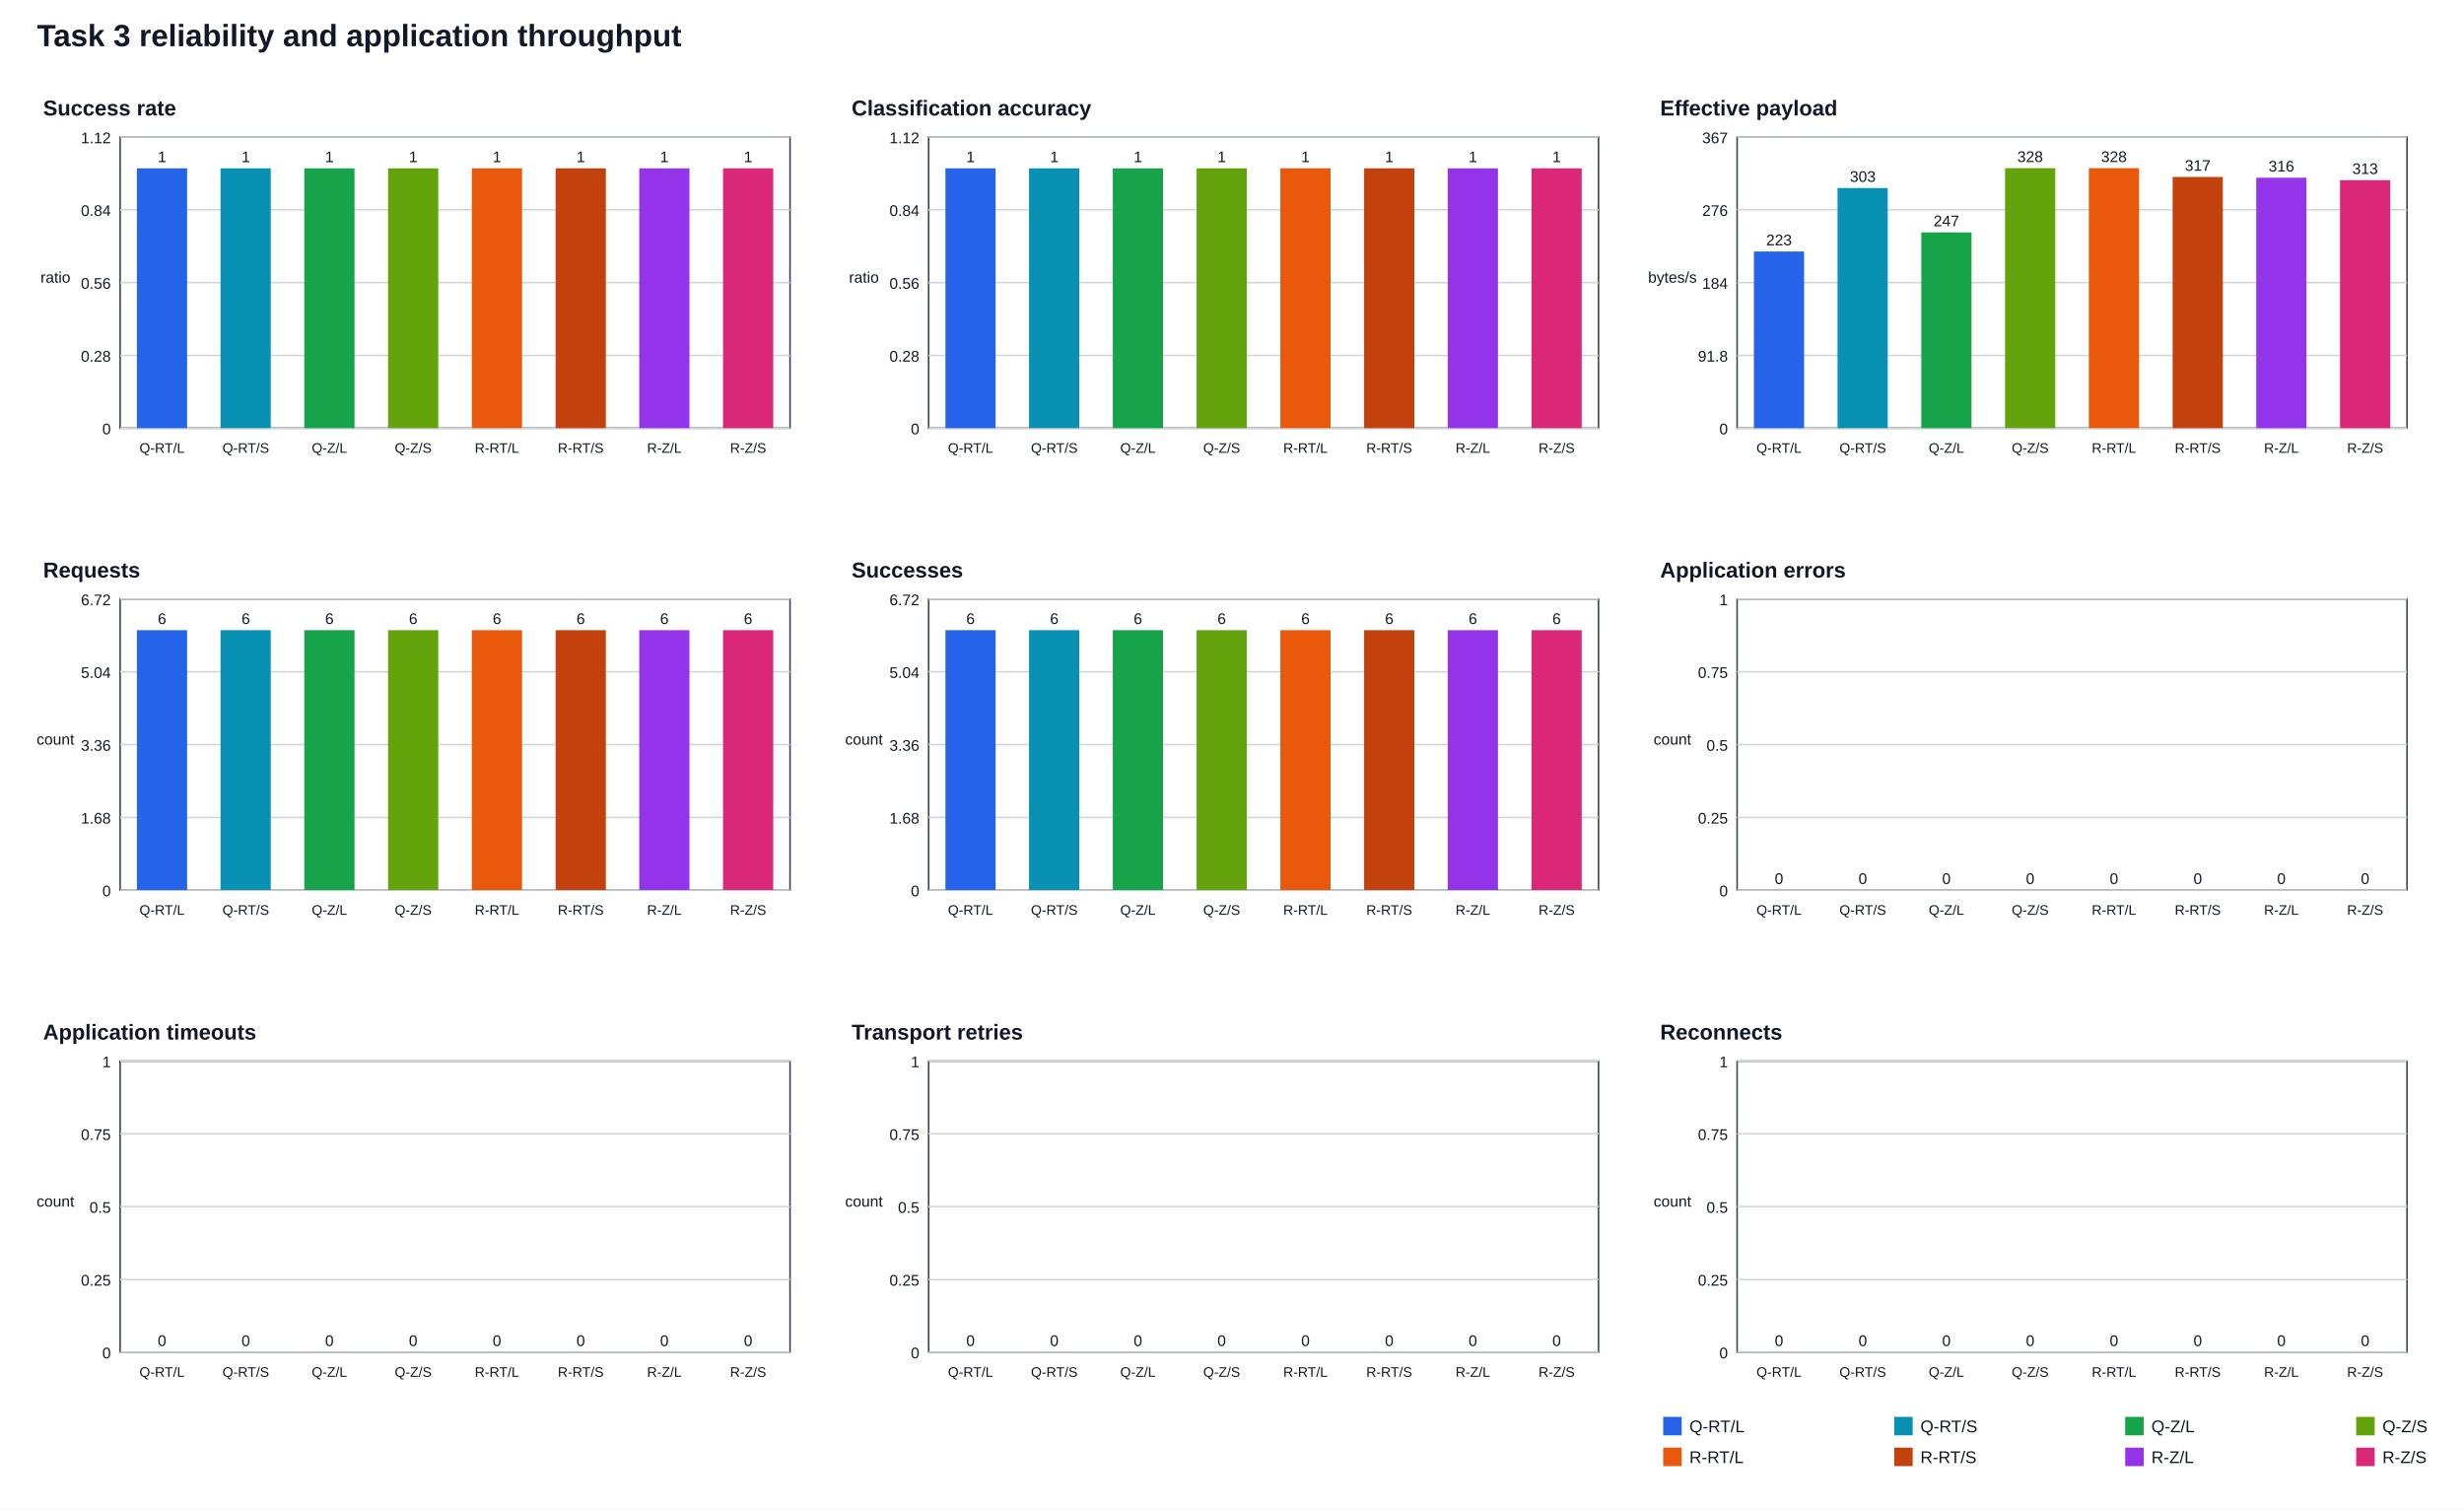
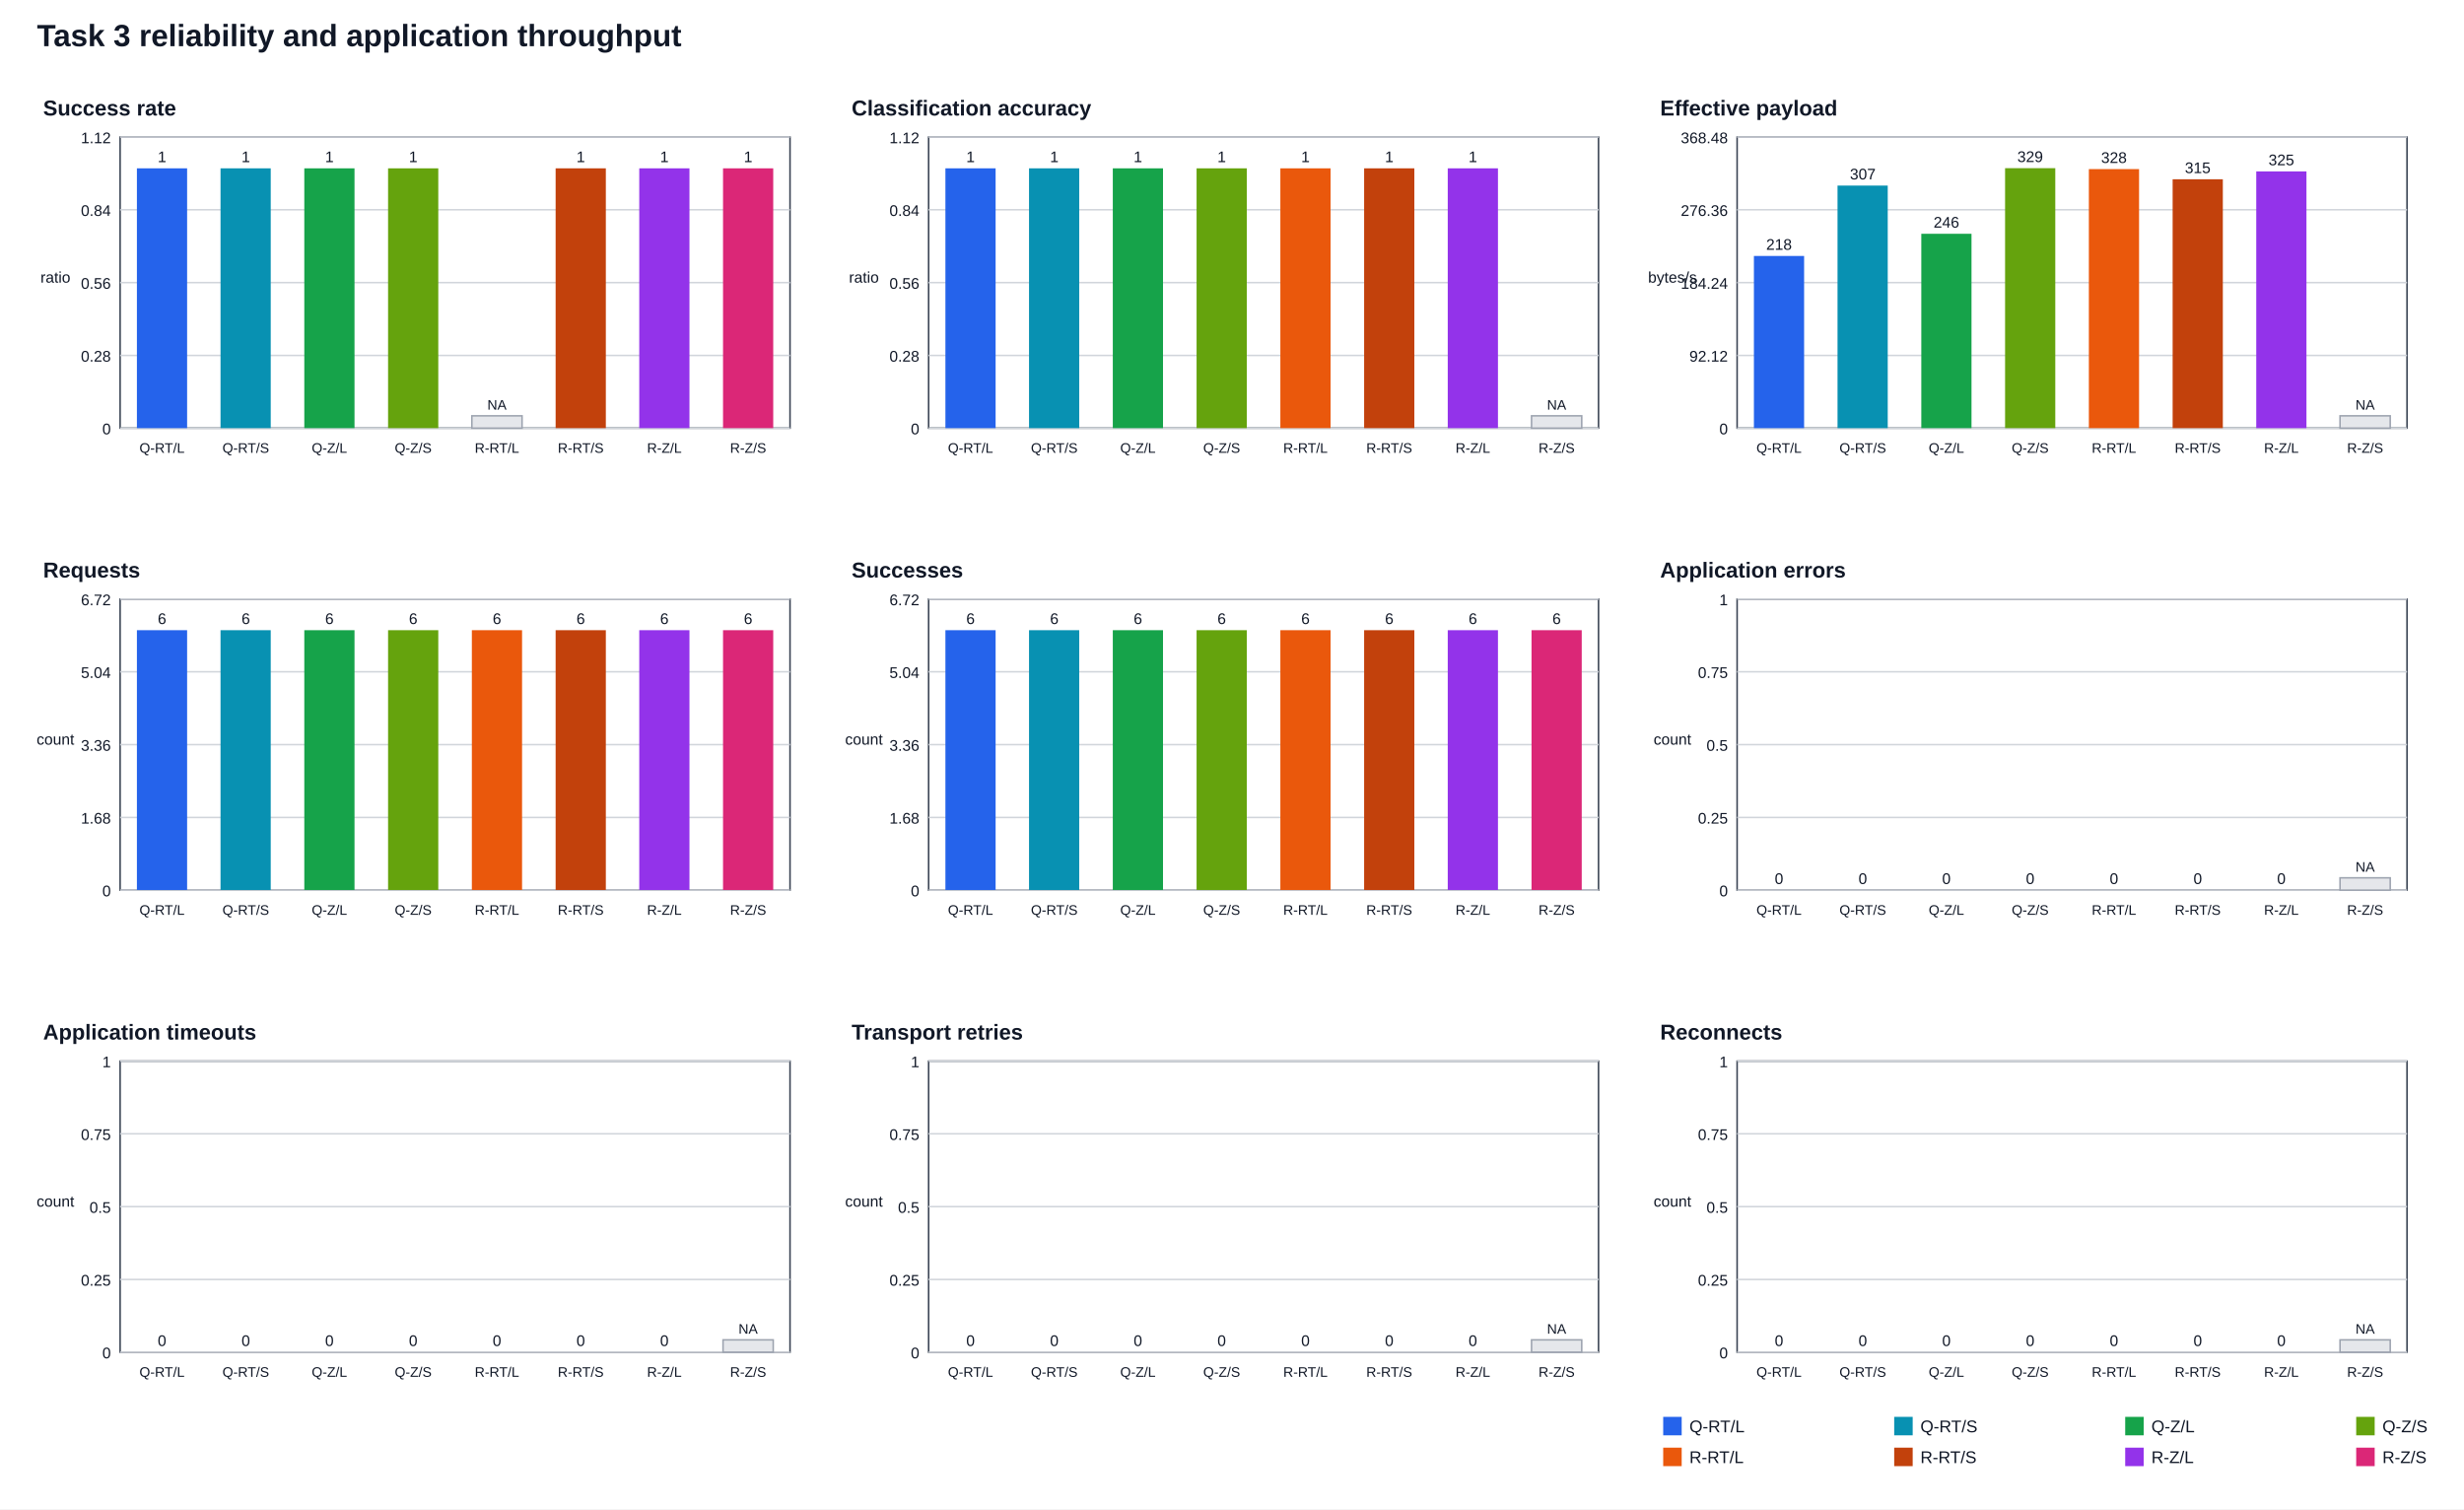
<svg xmlns="http://www.w3.org/2000/svg" width="1600" height="980" viewBox="0 0 1600 980" role="img" aria-label="Task 3 reliability and application throughput">
  <rect width="1600" height="980" fill="#ffffff" />
  <style>text{font-family:Arial,sans-serif} .grid{stroke:#d1d5db;stroke-width:1} .frame{fill:none;stroke:#374151;stroke-width:1} .na{fill:#e5e7eb;stroke:#9ca3af;stroke-width:1}</style>
  <text x="24.0" y="30.0" font-size="20px" text-anchor="start" font-weight="bold" fill="#111827">Task 3 reliability and application throughput</text>
  <text x="28.0" y="75.0" font-size="14px" text-anchor="start" font-weight="bold" fill="#111827">Success rate</text>
  <rect class="frame" x="78.0" y="89.0" width="435.0" height="189.0" />
  <line class="grid" x1="78.0" y1="278.0" x2="513.0" y2="278.0" />
  <text x="72.0" y="282.0" font-size="10px" text-anchor="end" font-weight="normal" fill="#111827">0</text>
  <line class="grid" x1="78.0" y1="230.8" x2="513.0" y2="230.8" />
  <text x="72.0" y="234.8" font-size="10px" text-anchor="end" font-weight="normal" fill="#111827">0.28</text>
  <line class="grid" x1="78.0" y1="183.5" x2="513.0" y2="183.5" />
  <text x="72.0" y="187.5" font-size="10px" text-anchor="end" font-weight="normal" fill="#111827">0.56</text>
  <line class="grid" x1="78.0" y1="136.2" x2="513.0" y2="136.2" />
  <text x="72.0" y="140.2" font-size="10px" text-anchor="end" font-weight="normal" fill="#111827">0.84</text>
  <line class="grid" x1="78.0" y1="89.0" x2="513.0" y2="89.0" />
  <text x="72.0" y="93.0" font-size="10px" text-anchor="end" font-weight="normal" fill="#111827">1.12</text>
  <rect x="88.9" y="109.3" width="32.6" height="168.7" fill="#2563eb" />
  <text x="105.2" y="105.3" font-size="10px" text-anchor="middle" font-weight="normal" fill="#111827">1</text>
  <text x="105.2" y="294.0" font-size="9px" text-anchor="middle" font-weight="normal" fill="#111827">Q-RT/L</text>
  <rect x="143.2" y="109.3" width="32.6" height="168.7" fill="#0891b2" />
  <text x="159.6" y="105.3" font-size="10px" text-anchor="middle" font-weight="normal" fill="#111827">1</text>
  <text x="159.6" y="294.0" font-size="9px" text-anchor="middle" font-weight="normal" fill="#111827">Q-RT/S</text>
  <rect x="197.6" y="109.3" width="32.6" height="168.7" fill="#16a34a" />
  <text x="213.9" y="105.3" font-size="10px" text-anchor="middle" font-weight="normal" fill="#111827">1</text>
  <text x="213.9" y="294.0" font-size="9px" text-anchor="middle" font-weight="normal" fill="#111827">Q-Z/L</text>
  <rect x="252.0" y="109.3" width="32.6" height="168.7" fill="#65a30d" />
  <text x="268.3" y="105.3" font-size="10px" text-anchor="middle" font-weight="normal" fill="#111827">1</text>
  <text x="268.3" y="294.0" font-size="9px" text-anchor="middle" font-weight="normal" fill="#111827">Q-Z/S</text>
-   <rect x="306.4" y="109.3" width="32.6" height="168.7" fill="#ea580c" />
-   <text x="322.7" y="105.3" font-size="10px" text-anchor="middle" font-weight="normal" fill="#111827">1</text>
+   <rect class="na" x="306.4" y="270.0" width="32.6" height="8" />
+   <text x="322.7" y="266.0" font-size="9px" text-anchor="middle" font-weight="normal" fill="#111827">NA</text>
  <text x="322.7" y="294.0" font-size="9px" text-anchor="middle" font-weight="normal" fill="#111827">R-RT/L</text>
  <rect x="360.8" y="109.3" width="32.6" height="168.7" fill="#c2410c" />
  <text x="377.1" y="105.3" font-size="10px" text-anchor="middle" font-weight="normal" fill="#111827">1</text>
  <text x="377.1" y="294.0" font-size="9px" text-anchor="middle" font-weight="normal" fill="#111827">R-RT/S</text>
  <rect x="415.1" y="109.3" width="32.6" height="168.7" fill="#9333ea" />
  <text x="431.4" y="105.3" font-size="10px" text-anchor="middle" font-weight="normal" fill="#111827">1</text>
  <text x="431.4" y="294.0" font-size="9px" text-anchor="middle" font-weight="normal" fill="#111827">R-Z/L</text>
  <rect x="469.5" y="109.3" width="32.6" height="168.7" fill="#db2777" />
  <text x="485.8" y="105.3" font-size="10px" text-anchor="middle" font-weight="normal" fill="#111827">1</text>
  <text x="485.8" y="294.0" font-size="9px" text-anchor="middle" font-weight="normal" fill="#111827">R-Z/S</text>
  <text x="36.0" y="183.5" font-size="10px" text-anchor="middle" font-weight="normal" fill="#111827">ratio</text>
  <text x="553.0" y="75.0" font-size="14px" text-anchor="start" font-weight="bold" fill="#111827">Classification accuracy</text>
  <rect class="frame" x="603.0" y="89.0" width="435.0" height="189.0" />
  <line class="grid" x1="603.0" y1="278.0" x2="1038.0" y2="278.0" />
  <text x="597.0" y="282.0" font-size="10px" text-anchor="end" font-weight="normal" fill="#111827">0</text>
  <line class="grid" x1="603.0" y1="230.8" x2="1038.0" y2="230.8" />
  <text x="597.0" y="234.8" font-size="10px" text-anchor="end" font-weight="normal" fill="#111827">0.28</text>
  <line class="grid" x1="603.0" y1="183.5" x2="1038.0" y2="183.5" />
  <text x="597.0" y="187.5" font-size="10px" text-anchor="end" font-weight="normal" fill="#111827">0.56</text>
  <line class="grid" x1="603.0" y1="136.2" x2="1038.0" y2="136.2" />
  <text x="597.0" y="140.2" font-size="10px" text-anchor="end" font-weight="normal" fill="#111827">0.84</text>
  <line class="grid" x1="603.0" y1="89.0" x2="1038.0" y2="89.0" />
  <text x="597.0" y="93.0" font-size="10px" text-anchor="end" font-weight="normal" fill="#111827">1.12</text>
  <rect x="613.9" y="109.3" width="32.6" height="168.7" fill="#2563eb" />
  <text x="630.2" y="105.3" font-size="10px" text-anchor="middle" font-weight="normal" fill="#111827">1</text>
  <text x="630.2" y="294.0" font-size="9px" text-anchor="middle" font-weight="normal" fill="#111827">Q-RT/L</text>
  <rect x="668.2" y="109.3" width="32.6" height="168.7" fill="#0891b2" />
  <text x="684.6" y="105.3" font-size="10px" text-anchor="middle" font-weight="normal" fill="#111827">1</text>
  <text x="684.6" y="294.0" font-size="9px" text-anchor="middle" font-weight="normal" fill="#111827">Q-RT/S</text>
  <rect x="722.6" y="109.3" width="32.6" height="168.7" fill="#16a34a" />
  <text x="738.9" y="105.3" font-size="10px" text-anchor="middle" font-weight="normal" fill="#111827">1</text>
  <text x="738.9" y="294.0" font-size="9px" text-anchor="middle" font-weight="normal" fill="#111827">Q-Z/L</text>
  <rect x="777.0" y="109.3" width="32.6" height="168.7" fill="#65a30d" />
  <text x="793.3" y="105.3" font-size="10px" text-anchor="middle" font-weight="normal" fill="#111827">1</text>
  <text x="793.3" y="294.0" font-size="9px" text-anchor="middle" font-weight="normal" fill="#111827">Q-Z/S</text>
  <rect x="831.4" y="109.3" width="32.6" height="168.7" fill="#ea580c" />
  <text x="847.7" y="105.3" font-size="10px" text-anchor="middle" font-weight="normal" fill="#111827">1</text>
  <text x="847.7" y="294.0" font-size="9px" text-anchor="middle" font-weight="normal" fill="#111827">R-RT/L</text>
  <rect x="885.8" y="109.3" width="32.6" height="168.7" fill="#c2410c" />
  <text x="902.1" y="105.3" font-size="10px" text-anchor="middle" font-weight="normal" fill="#111827">1</text>
  <text x="902.1" y="294.0" font-size="9px" text-anchor="middle" font-weight="normal" fill="#111827">R-RT/S</text>
  <rect x="940.1" y="109.3" width="32.6" height="168.7" fill="#9333ea" />
  <text x="956.4" y="105.3" font-size="10px" text-anchor="middle" font-weight="normal" fill="#111827">1</text>
  <text x="956.4" y="294.0" font-size="9px" text-anchor="middle" font-weight="normal" fill="#111827">R-Z/L</text>
-   <rect x="994.5" y="109.3" width="32.6" height="168.7" fill="#db2777" />
-   <text x="1010.8" y="105.3" font-size="10px" text-anchor="middle" font-weight="normal" fill="#111827">1</text>
+   <rect class="na" x="994.5" y="270.0" width="32.6" height="8" />
+   <text x="1010.8" y="266.0" font-size="9px" text-anchor="middle" font-weight="normal" fill="#111827">NA</text>
  <text x="1010.8" y="294.0" font-size="9px" text-anchor="middle" font-weight="normal" fill="#111827">R-Z/S</text>
  <text x="561.0" y="183.5" font-size="10px" text-anchor="middle" font-weight="normal" fill="#111827">ratio</text>
  <text x="1078.0" y="75.0" font-size="14px" text-anchor="start" font-weight="bold" fill="#111827">Effective payload</text>
  <rect class="frame" x="1128.0" y="89.0" width="435.0" height="189.0" />
  <line class="grid" x1="1128.0" y1="278.0" x2="1563.0" y2="278.0" />
  <text x="1122.0" y="282.0" font-size="10px" text-anchor="end" font-weight="normal" fill="#111827">0</text>
  <line class="grid" x1="1128.0" y1="230.8" x2="1563.0" y2="230.8" />
-   <text x="1122.0" y="234.8" font-size="10px" text-anchor="end" font-weight="normal" fill="#111827">91.8</text>
+   <text x="1122.0" y="234.8" font-size="10px" text-anchor="end" font-weight="normal" fill="#111827">92.12</text>
  <line class="grid" x1="1128.0" y1="183.5" x2="1563.0" y2="183.5" />
-   <text x="1122.0" y="187.5" font-size="10px" text-anchor="end" font-weight="normal" fill="#111827">184</text>
+   <text x="1122.0" y="187.5" font-size="10px" text-anchor="end" font-weight="normal" fill="#111827">184.24</text>
  <line class="grid" x1="1128.0" y1="136.2" x2="1563.0" y2="136.2" />
-   <text x="1122.0" y="140.2" font-size="10px" text-anchor="end" font-weight="normal" fill="#111827">276</text>
+   <text x="1122.0" y="140.2" font-size="10px" text-anchor="end" font-weight="normal" fill="#111827">276.36</text>
  <line class="grid" x1="1128.0" y1="89.0" x2="1563.0" y2="89.0" />
-   <text x="1122.0" y="93.0" font-size="10px" text-anchor="end" font-weight="normal" fill="#111827">367</text>
-   <rect x="1138.9" y="163.3" width="32.6" height="114.7" fill="#2563eb" />
-   <text x="1155.2" y="159.3" font-size="10px" text-anchor="middle" font-weight="normal" fill="#111827">223</text>
+   <text x="1122.0" y="93.0" font-size="10px" text-anchor="end" font-weight="normal" fill="#111827">368.48</text>
+   <rect x="1138.9" y="166.2" width="32.6" height="111.8" fill="#2563eb" />
+   <text x="1155.2" y="162.2" font-size="10px" text-anchor="middle" font-weight="normal" fill="#111827">218</text>
  <text x="1155.2" y="294.0" font-size="9px" text-anchor="middle" font-weight="normal" fill="#111827">Q-RT/L</text>
-   <rect x="1193.2" y="122.1" width="32.6" height="155.9" fill="#0891b2" />
-   <text x="1209.6" y="118.1" font-size="10px" text-anchor="middle" font-weight="normal" fill="#111827">303</text>
+   <rect x="1193.2" y="120.5" width="32.6" height="157.5" fill="#0891b2" />
+   <text x="1209.6" y="116.5" font-size="10px" text-anchor="middle" font-weight="normal" fill="#111827">307</text>
  <text x="1209.6" y="294.0" font-size="9px" text-anchor="middle" font-weight="normal" fill="#111827">Q-RT/S</text>
-   <rect x="1247.6" y="150.9" width="32.6" height="127.1" fill="#16a34a" />
-   <text x="1263.9" y="146.9" font-size="10px" text-anchor="middle" font-weight="normal" fill="#111827">247</text>
+   <rect x="1247.6" y="151.8" width="32.6" height="126.2" fill="#16a34a" />
+   <text x="1263.9" y="147.8" font-size="10px" text-anchor="middle" font-weight="normal" fill="#111827">246</text>
  <text x="1263.9" y="294.0" font-size="9px" text-anchor="middle" font-weight="normal" fill="#111827">Q-Z/L</text>
  <rect x="1302.0" y="109.2" width="32.6" height="168.8" fill="#65a30d" />
-   <text x="1318.3" y="105.2" font-size="10px" text-anchor="middle" font-weight="normal" fill="#111827">328</text>
+   <text x="1318.3" y="105.2" font-size="10px" text-anchor="middle" font-weight="normal" fill="#111827">329</text>
  <text x="1318.3" y="294.0" font-size="9px" text-anchor="middle" font-weight="normal" fill="#111827">Q-Z/S</text>
-   <rect x="1356.4" y="109.2" width="32.6" height="168.8" fill="#ea580c" />
-   <text x="1372.7" y="105.2" font-size="10px" text-anchor="middle" font-weight="normal" fill="#111827">328</text>
+   <rect x="1356.4" y="109.8" width="32.6" height="168.2" fill="#ea580c" />
+   <text x="1372.7" y="105.8" font-size="10px" text-anchor="middle" font-weight="normal" fill="#111827">328</text>
  <text x="1372.7" y="294.0" font-size="9px" text-anchor="middle" font-weight="normal" fill="#111827">R-RT/L</text>
-   <rect x="1410.8" y="114.9" width="32.6" height="163.1" fill="#c2410c" />
-   <text x="1427.1" y="110.9" font-size="10px" text-anchor="middle" font-weight="normal" fill="#111827">317</text>
+   <rect x="1410.8" y="116.4" width="32.6" height="161.6" fill="#c2410c" />
+   <text x="1427.1" y="112.4" font-size="10px" text-anchor="middle" font-weight="normal" fill="#111827">315</text>
  <text x="1427.1" y="294.0" font-size="9px" text-anchor="middle" font-weight="normal" fill="#111827">R-RT/S</text>
-   <rect x="1465.1" y="115.4" width="32.6" height="162.6" fill="#9333ea" />
-   <text x="1481.4" y="111.4" font-size="10px" text-anchor="middle" font-weight="normal" fill="#111827">316</text>
+   <rect x="1465.1" y="111.3" width="32.6" height="166.7" fill="#9333ea" />
+   <text x="1481.4" y="107.3" font-size="10px" text-anchor="middle" font-weight="normal" fill="#111827">325</text>
  <text x="1481.4" y="294.0" font-size="9px" text-anchor="middle" font-weight="normal" fill="#111827">R-Z/L</text>
-   <rect x="1519.5" y="117.0" width="32.6" height="161.0" fill="#db2777" />
-   <text x="1535.8" y="113.0" font-size="10px" text-anchor="middle" font-weight="normal" fill="#111827">313</text>
+   <rect class="na" x="1519.5" y="270.0" width="32.6" height="8" />
+   <text x="1535.8" y="266.0" font-size="9px" text-anchor="middle" font-weight="normal" fill="#111827">NA</text>
  <text x="1535.8" y="294.0" font-size="9px" text-anchor="middle" font-weight="normal" fill="#111827">R-Z/S</text>
  <text x="1086.0" y="183.5" font-size="10px" text-anchor="middle" font-weight="normal" fill="#111827">bytes/s</text>
  <text x="28.0" y="375.0" font-size="14px" text-anchor="start" font-weight="bold" fill="#111827">Requests</text>
  <rect class="frame" x="78.0" y="389.0" width="435.0" height="189.0" />
  <line class="grid" x1="78.0" y1="578.0" x2="513.0" y2="578.0" />
  <text x="72.0" y="582.0" font-size="10px" text-anchor="end" font-weight="normal" fill="#111827">0</text>
  <line class="grid" x1="78.0" y1="530.8" x2="513.0" y2="530.8" />
  <text x="72.0" y="534.8" font-size="10px" text-anchor="end" font-weight="normal" fill="#111827">1.68</text>
  <line class="grid" x1="78.0" y1="483.5" x2="513.0" y2="483.5" />
  <text x="72.0" y="487.5" font-size="10px" text-anchor="end" font-weight="normal" fill="#111827">3.36</text>
  <line class="grid" x1="78.0" y1="436.2" x2="513.0" y2="436.2" />
  <text x="72.0" y="440.2" font-size="10px" text-anchor="end" font-weight="normal" fill="#111827">5.04</text>
  <line class="grid" x1="78.0" y1="389.0" x2="513.0" y2="389.0" />
  <text x="72.0" y="393.0" font-size="10px" text-anchor="end" font-weight="normal" fill="#111827">6.72</text>
  <rect x="88.9" y="409.2" width="32.6" height="168.7" fill="#2563eb" />
  <text x="105.2" y="405.2" font-size="10px" text-anchor="middle" font-weight="normal" fill="#111827">6</text>
  <text x="105.2" y="594.0" font-size="9px" text-anchor="middle" font-weight="normal" fill="#111827">Q-RT/L</text>
  <rect x="143.2" y="409.2" width="32.6" height="168.7" fill="#0891b2" />
  <text x="159.6" y="405.2" font-size="10px" text-anchor="middle" font-weight="normal" fill="#111827">6</text>
  <text x="159.6" y="594.0" font-size="9px" text-anchor="middle" font-weight="normal" fill="#111827">Q-RT/S</text>
  <rect x="197.6" y="409.2" width="32.6" height="168.7" fill="#16a34a" />
  <text x="213.9" y="405.2" font-size="10px" text-anchor="middle" font-weight="normal" fill="#111827">6</text>
  <text x="213.9" y="594.0" font-size="9px" text-anchor="middle" font-weight="normal" fill="#111827">Q-Z/L</text>
  <rect x="252.0" y="409.2" width="32.6" height="168.7" fill="#65a30d" />
  <text x="268.3" y="405.2" font-size="10px" text-anchor="middle" font-weight="normal" fill="#111827">6</text>
  <text x="268.3" y="594.0" font-size="9px" text-anchor="middle" font-weight="normal" fill="#111827">Q-Z/S</text>
  <rect x="306.4" y="409.2" width="32.6" height="168.7" fill="#ea580c" />
  <text x="322.7" y="405.2" font-size="10px" text-anchor="middle" font-weight="normal" fill="#111827">6</text>
  <text x="322.7" y="594.0" font-size="9px" text-anchor="middle" font-weight="normal" fill="#111827">R-RT/L</text>
  <rect x="360.8" y="409.2" width="32.6" height="168.7" fill="#c2410c" />
  <text x="377.1" y="405.2" font-size="10px" text-anchor="middle" font-weight="normal" fill="#111827">6</text>
  <text x="377.1" y="594.0" font-size="9px" text-anchor="middle" font-weight="normal" fill="#111827">R-RT/S</text>
  <rect x="415.1" y="409.2" width="32.6" height="168.7" fill="#9333ea" />
  <text x="431.4" y="405.2" font-size="10px" text-anchor="middle" font-weight="normal" fill="#111827">6</text>
  <text x="431.4" y="594.0" font-size="9px" text-anchor="middle" font-weight="normal" fill="#111827">R-Z/L</text>
  <rect x="469.5" y="409.2" width="32.6" height="168.7" fill="#db2777" />
  <text x="485.8" y="405.2" font-size="10px" text-anchor="middle" font-weight="normal" fill="#111827">6</text>
  <text x="485.8" y="594.0" font-size="9px" text-anchor="middle" font-weight="normal" fill="#111827">R-Z/S</text>
  <text x="36.0" y="483.5" font-size="10px" text-anchor="middle" font-weight="normal" fill="#111827">count</text>
  <text x="553.0" y="375.0" font-size="14px" text-anchor="start" font-weight="bold" fill="#111827">Successes</text>
  <rect class="frame" x="603.0" y="389.0" width="435.0" height="189.0" />
  <line class="grid" x1="603.0" y1="578.0" x2="1038.0" y2="578.0" />
  <text x="597.0" y="582.0" font-size="10px" text-anchor="end" font-weight="normal" fill="#111827">0</text>
  <line class="grid" x1="603.0" y1="530.8" x2="1038.0" y2="530.8" />
  <text x="597.0" y="534.8" font-size="10px" text-anchor="end" font-weight="normal" fill="#111827">1.68</text>
  <line class="grid" x1="603.0" y1="483.5" x2="1038.0" y2="483.5" />
  <text x="597.0" y="487.5" font-size="10px" text-anchor="end" font-weight="normal" fill="#111827">3.36</text>
  <line class="grid" x1="603.0" y1="436.2" x2="1038.0" y2="436.2" />
  <text x="597.0" y="440.2" font-size="10px" text-anchor="end" font-weight="normal" fill="#111827">5.04</text>
  <line class="grid" x1="603.0" y1="389.0" x2="1038.0" y2="389.0" />
  <text x="597.0" y="393.0" font-size="10px" text-anchor="end" font-weight="normal" fill="#111827">6.72</text>
  <rect x="613.9" y="409.2" width="32.6" height="168.7" fill="#2563eb" />
  <text x="630.2" y="405.2" font-size="10px" text-anchor="middle" font-weight="normal" fill="#111827">6</text>
  <text x="630.2" y="594.0" font-size="9px" text-anchor="middle" font-weight="normal" fill="#111827">Q-RT/L</text>
  <rect x="668.2" y="409.2" width="32.6" height="168.7" fill="#0891b2" />
  <text x="684.6" y="405.2" font-size="10px" text-anchor="middle" font-weight="normal" fill="#111827">6</text>
  <text x="684.6" y="594.0" font-size="9px" text-anchor="middle" font-weight="normal" fill="#111827">Q-RT/S</text>
  <rect x="722.6" y="409.2" width="32.6" height="168.7" fill="#16a34a" />
  <text x="738.9" y="405.2" font-size="10px" text-anchor="middle" font-weight="normal" fill="#111827">6</text>
  <text x="738.9" y="594.0" font-size="9px" text-anchor="middle" font-weight="normal" fill="#111827">Q-Z/L</text>
  <rect x="777.0" y="409.2" width="32.6" height="168.7" fill="#65a30d" />
  <text x="793.3" y="405.2" font-size="10px" text-anchor="middle" font-weight="normal" fill="#111827">6</text>
  <text x="793.3" y="594.0" font-size="9px" text-anchor="middle" font-weight="normal" fill="#111827">Q-Z/S</text>
  <rect x="831.4" y="409.2" width="32.6" height="168.7" fill="#ea580c" />
  <text x="847.7" y="405.2" font-size="10px" text-anchor="middle" font-weight="normal" fill="#111827">6</text>
  <text x="847.7" y="594.0" font-size="9px" text-anchor="middle" font-weight="normal" fill="#111827">R-RT/L</text>
  <rect x="885.8" y="409.2" width="32.6" height="168.7" fill="#c2410c" />
  <text x="902.1" y="405.2" font-size="10px" text-anchor="middle" font-weight="normal" fill="#111827">6</text>
  <text x="902.1" y="594.0" font-size="9px" text-anchor="middle" font-weight="normal" fill="#111827">R-RT/S</text>
  <rect x="940.1" y="409.2" width="32.6" height="168.7" fill="#9333ea" />
  <text x="956.4" y="405.2" font-size="10px" text-anchor="middle" font-weight="normal" fill="#111827">6</text>
  <text x="956.4" y="594.0" font-size="9px" text-anchor="middle" font-weight="normal" fill="#111827">R-Z/L</text>
  <rect x="994.5" y="409.2" width="32.6" height="168.7" fill="#db2777" />
  <text x="1010.8" y="405.2" font-size="10px" text-anchor="middle" font-weight="normal" fill="#111827">6</text>
  <text x="1010.8" y="594.0" font-size="9px" text-anchor="middle" font-weight="normal" fill="#111827">R-Z/S</text>
  <text x="561.0" y="483.5" font-size="10px" text-anchor="middle" font-weight="normal" fill="#111827">count</text>
  <text x="1078.0" y="375.0" font-size="14px" text-anchor="start" font-weight="bold" fill="#111827">Application errors</text>
  <rect class="frame" x="1128.0" y="389.0" width="435.0" height="189.0" />
  <line class="grid" x1="1128.0" y1="578.0" x2="1563.0" y2="578.0" />
  <text x="1122.0" y="582.0" font-size="10px" text-anchor="end" font-weight="normal" fill="#111827">0</text>
  <line class="grid" x1="1128.0" y1="530.8" x2="1563.0" y2="530.8" />
  <text x="1122.0" y="534.8" font-size="10px" text-anchor="end" font-weight="normal" fill="#111827">0.25</text>
  <line class="grid" x1="1128.0" y1="483.5" x2="1563.0" y2="483.5" />
  <text x="1122.0" y="487.5" font-size="10px" text-anchor="end" font-weight="normal" fill="#111827">0.5</text>
  <line class="grid" x1="1128.0" y1="436.2" x2="1563.0" y2="436.2" />
  <text x="1122.0" y="440.2" font-size="10px" text-anchor="end" font-weight="normal" fill="#111827">0.75</text>
  <line class="grid" x1="1128.0" y1="389.0" x2="1563.0" y2="389.0" />
  <text x="1122.0" y="393.0" font-size="10px" text-anchor="end" font-weight="normal" fill="#111827">1</text>
  <rect x="1138.9" y="578.0" width="32.6" height="0.0" fill="#2563eb" />
  <text x="1155.2" y="574.0" font-size="10px" text-anchor="middle" font-weight="normal" fill="#111827">0</text>
  <text x="1155.2" y="594.0" font-size="9px" text-anchor="middle" font-weight="normal" fill="#111827">Q-RT/L</text>
  <rect x="1193.2" y="578.0" width="32.6" height="0.0" fill="#0891b2" />
  <text x="1209.6" y="574.0" font-size="10px" text-anchor="middle" font-weight="normal" fill="#111827">0</text>
  <text x="1209.6" y="594.0" font-size="9px" text-anchor="middle" font-weight="normal" fill="#111827">Q-RT/S</text>
  <rect x="1247.6" y="578.0" width="32.6" height="0.0" fill="#16a34a" />
  <text x="1263.9" y="574.0" font-size="10px" text-anchor="middle" font-weight="normal" fill="#111827">0</text>
  <text x="1263.9" y="594.0" font-size="9px" text-anchor="middle" font-weight="normal" fill="#111827">Q-Z/L</text>
  <rect x="1302.0" y="578.0" width="32.6" height="0.0" fill="#65a30d" />
  <text x="1318.3" y="574.0" font-size="10px" text-anchor="middle" font-weight="normal" fill="#111827">0</text>
  <text x="1318.3" y="594.0" font-size="9px" text-anchor="middle" font-weight="normal" fill="#111827">Q-Z/S</text>
  <rect x="1356.4" y="578.0" width="32.6" height="0.0" fill="#ea580c" />
  <text x="1372.7" y="574.0" font-size="10px" text-anchor="middle" font-weight="normal" fill="#111827">0</text>
  <text x="1372.7" y="594.0" font-size="9px" text-anchor="middle" font-weight="normal" fill="#111827">R-RT/L</text>
  <rect x="1410.8" y="578.0" width="32.6" height="0.0" fill="#c2410c" />
  <text x="1427.1" y="574.0" font-size="10px" text-anchor="middle" font-weight="normal" fill="#111827">0</text>
  <text x="1427.1" y="594.0" font-size="9px" text-anchor="middle" font-weight="normal" fill="#111827">R-RT/S</text>
  <rect x="1465.1" y="578.0" width="32.6" height="0.0" fill="#9333ea" />
  <text x="1481.4" y="574.0" font-size="10px" text-anchor="middle" font-weight="normal" fill="#111827">0</text>
  <text x="1481.4" y="594.0" font-size="9px" text-anchor="middle" font-weight="normal" fill="#111827">R-Z/L</text>
-   <rect x="1519.5" y="578.0" width="32.6" height="0.0" fill="#db2777" />
-   <text x="1535.8" y="574.0" font-size="10px" text-anchor="middle" font-weight="normal" fill="#111827">0</text>
+   <rect class="na" x="1519.5" y="570.0" width="32.6" height="8" />
+   <text x="1535.8" y="566.0" font-size="9px" text-anchor="middle" font-weight="normal" fill="#111827">NA</text>
  <text x="1535.8" y="594.0" font-size="9px" text-anchor="middle" font-weight="normal" fill="#111827">R-Z/S</text>
  <text x="1086.0" y="483.5" font-size="10px" text-anchor="middle" font-weight="normal" fill="#111827">count</text>
  <text x="28.0" y="675.0" font-size="14px" text-anchor="start" font-weight="bold" fill="#111827">Application timeouts</text>
  <rect class="frame" x="78.0" y="689.0" width="435.0" height="189.0" />
  <line class="grid" x1="78.0" y1="878.0" x2="513.0" y2="878.0" />
  <text x="72.0" y="882.0" font-size="10px" text-anchor="end" font-weight="normal" fill="#111827">0</text>
  <line class="grid" x1="78.0" y1="830.8" x2="513.0" y2="830.8" />
  <text x="72.0" y="834.8" font-size="10px" text-anchor="end" font-weight="normal" fill="#111827">0.25</text>
  <line class="grid" x1="78.0" y1="783.5" x2="513.0" y2="783.5" />
  <text x="72.0" y="787.5" font-size="10px" text-anchor="end" font-weight="normal" fill="#111827">0.5</text>
  <line class="grid" x1="78.0" y1="736.2" x2="513.0" y2="736.2" />
  <text x="72.0" y="740.2" font-size="10px" text-anchor="end" font-weight="normal" fill="#111827">0.75</text>
  <line class="grid" x1="78.0" y1="689.0" x2="513.0" y2="689.0" />
  <text x="72.0" y="693.0" font-size="10px" text-anchor="end" font-weight="normal" fill="#111827">1</text>
  <rect x="88.9" y="878.0" width="32.6" height="0.0" fill="#2563eb" />
  <text x="105.2" y="874.0" font-size="10px" text-anchor="middle" font-weight="normal" fill="#111827">0</text>
  <text x="105.2" y="894.0" font-size="9px" text-anchor="middle" font-weight="normal" fill="#111827">Q-RT/L</text>
  <rect x="143.2" y="878.0" width="32.6" height="0.0" fill="#0891b2" />
  <text x="159.6" y="874.0" font-size="10px" text-anchor="middle" font-weight="normal" fill="#111827">0</text>
  <text x="159.6" y="894.0" font-size="9px" text-anchor="middle" font-weight="normal" fill="#111827">Q-RT/S</text>
  <rect x="197.6" y="878.0" width="32.6" height="0.0" fill="#16a34a" />
  <text x="213.9" y="874.0" font-size="10px" text-anchor="middle" font-weight="normal" fill="#111827">0</text>
  <text x="213.9" y="894.0" font-size="9px" text-anchor="middle" font-weight="normal" fill="#111827">Q-Z/L</text>
  <rect x="252.0" y="878.0" width="32.6" height="0.0" fill="#65a30d" />
  <text x="268.3" y="874.0" font-size="10px" text-anchor="middle" font-weight="normal" fill="#111827">0</text>
  <text x="268.3" y="894.0" font-size="9px" text-anchor="middle" font-weight="normal" fill="#111827">Q-Z/S</text>
  <rect x="306.4" y="878.0" width="32.6" height="0.0" fill="#ea580c" />
  <text x="322.7" y="874.0" font-size="10px" text-anchor="middle" font-weight="normal" fill="#111827">0</text>
  <text x="322.7" y="894.0" font-size="9px" text-anchor="middle" font-weight="normal" fill="#111827">R-RT/L</text>
  <rect x="360.8" y="878.0" width="32.6" height="0.0" fill="#c2410c" />
  <text x="377.1" y="874.0" font-size="10px" text-anchor="middle" font-weight="normal" fill="#111827">0</text>
  <text x="377.1" y="894.0" font-size="9px" text-anchor="middle" font-weight="normal" fill="#111827">R-RT/S</text>
  <rect x="415.1" y="878.0" width="32.6" height="0.0" fill="#9333ea" />
  <text x="431.4" y="874.0" font-size="10px" text-anchor="middle" font-weight="normal" fill="#111827">0</text>
  <text x="431.4" y="894.0" font-size="9px" text-anchor="middle" font-weight="normal" fill="#111827">R-Z/L</text>
-   <rect x="469.5" y="878.0" width="32.6" height="0.0" fill="#db2777" />
-   <text x="485.8" y="874.0" font-size="10px" text-anchor="middle" font-weight="normal" fill="#111827">0</text>
+   <rect class="na" x="469.5" y="870.0" width="32.6" height="8" />
+   <text x="485.8" y="866.0" font-size="9px" text-anchor="middle" font-weight="normal" fill="#111827">NA</text>
  <text x="485.8" y="894.0" font-size="9px" text-anchor="middle" font-weight="normal" fill="#111827">R-Z/S</text>
  <text x="36.0" y="783.5" font-size="10px" text-anchor="middle" font-weight="normal" fill="#111827">count</text>
  <text x="553.0" y="675.0" font-size="14px" text-anchor="start" font-weight="bold" fill="#111827">Transport retries</text>
  <rect class="frame" x="603.0" y="689.0" width="435.0" height="189.0" />
  <line class="grid" x1="603.0" y1="878.0" x2="1038.0" y2="878.0" />
  <text x="597.0" y="882.0" font-size="10px" text-anchor="end" font-weight="normal" fill="#111827">0</text>
  <line class="grid" x1="603.0" y1="830.8" x2="1038.0" y2="830.8" />
  <text x="597.0" y="834.8" font-size="10px" text-anchor="end" font-weight="normal" fill="#111827">0.25</text>
  <line class="grid" x1="603.0" y1="783.5" x2="1038.0" y2="783.5" />
  <text x="597.0" y="787.5" font-size="10px" text-anchor="end" font-weight="normal" fill="#111827">0.5</text>
  <line class="grid" x1="603.0" y1="736.2" x2="1038.0" y2="736.2" />
  <text x="597.0" y="740.2" font-size="10px" text-anchor="end" font-weight="normal" fill="#111827">0.75</text>
  <line class="grid" x1="603.0" y1="689.0" x2="1038.0" y2="689.0" />
  <text x="597.0" y="693.0" font-size="10px" text-anchor="end" font-weight="normal" fill="#111827">1</text>
  <rect x="613.9" y="878.0" width="32.6" height="0.0" fill="#2563eb" />
  <text x="630.2" y="874.0" font-size="10px" text-anchor="middle" font-weight="normal" fill="#111827">0</text>
  <text x="630.2" y="894.0" font-size="9px" text-anchor="middle" font-weight="normal" fill="#111827">Q-RT/L</text>
  <rect x="668.2" y="878.0" width="32.6" height="0.0" fill="#0891b2" />
  <text x="684.6" y="874.0" font-size="10px" text-anchor="middle" font-weight="normal" fill="#111827">0</text>
  <text x="684.6" y="894.0" font-size="9px" text-anchor="middle" font-weight="normal" fill="#111827">Q-RT/S</text>
  <rect x="722.6" y="878.0" width="32.6" height="0.0" fill="#16a34a" />
  <text x="738.9" y="874.0" font-size="10px" text-anchor="middle" font-weight="normal" fill="#111827">0</text>
  <text x="738.9" y="894.0" font-size="9px" text-anchor="middle" font-weight="normal" fill="#111827">Q-Z/L</text>
  <rect x="777.0" y="878.0" width="32.6" height="0.0" fill="#65a30d" />
  <text x="793.3" y="874.0" font-size="10px" text-anchor="middle" font-weight="normal" fill="#111827">0</text>
  <text x="793.3" y="894.0" font-size="9px" text-anchor="middle" font-weight="normal" fill="#111827">Q-Z/S</text>
  <rect x="831.4" y="878.0" width="32.6" height="0.0" fill="#ea580c" />
  <text x="847.7" y="874.0" font-size="10px" text-anchor="middle" font-weight="normal" fill="#111827">0</text>
  <text x="847.7" y="894.0" font-size="9px" text-anchor="middle" font-weight="normal" fill="#111827">R-RT/L</text>
  <rect x="885.8" y="878.0" width="32.6" height="0.0" fill="#c2410c" />
  <text x="902.1" y="874.0" font-size="10px" text-anchor="middle" font-weight="normal" fill="#111827">0</text>
  <text x="902.1" y="894.0" font-size="9px" text-anchor="middle" font-weight="normal" fill="#111827">R-RT/S</text>
  <rect x="940.1" y="878.0" width="32.6" height="0.0" fill="#9333ea" />
  <text x="956.4" y="874.0" font-size="10px" text-anchor="middle" font-weight="normal" fill="#111827">0</text>
  <text x="956.4" y="894.0" font-size="9px" text-anchor="middle" font-weight="normal" fill="#111827">R-Z/L</text>
-   <rect x="994.5" y="878.0" width="32.6" height="0.0" fill="#db2777" />
-   <text x="1010.8" y="874.0" font-size="10px" text-anchor="middle" font-weight="normal" fill="#111827">0</text>
+   <rect class="na" x="994.5" y="870.0" width="32.6" height="8" />
+   <text x="1010.8" y="866.0" font-size="9px" text-anchor="middle" font-weight="normal" fill="#111827">NA</text>
  <text x="1010.8" y="894.0" font-size="9px" text-anchor="middle" font-weight="normal" fill="#111827">R-Z/S</text>
  <text x="561.0" y="783.5" font-size="10px" text-anchor="middle" font-weight="normal" fill="#111827">count</text>
  <text x="1078.0" y="675.0" font-size="14px" text-anchor="start" font-weight="bold" fill="#111827">Reconnects</text>
  <rect class="frame" x="1128.0" y="689.0" width="435.0" height="189.0" />
  <line class="grid" x1="1128.0" y1="878.0" x2="1563.0" y2="878.0" />
  <text x="1122.0" y="882.0" font-size="10px" text-anchor="end" font-weight="normal" fill="#111827">0</text>
  <line class="grid" x1="1128.0" y1="830.8" x2="1563.0" y2="830.8" />
  <text x="1122.0" y="834.8" font-size="10px" text-anchor="end" font-weight="normal" fill="#111827">0.25</text>
  <line class="grid" x1="1128.0" y1="783.5" x2="1563.0" y2="783.5" />
  <text x="1122.0" y="787.5" font-size="10px" text-anchor="end" font-weight="normal" fill="#111827">0.5</text>
  <line class="grid" x1="1128.0" y1="736.2" x2="1563.0" y2="736.2" />
  <text x="1122.0" y="740.2" font-size="10px" text-anchor="end" font-weight="normal" fill="#111827">0.75</text>
  <line class="grid" x1="1128.0" y1="689.0" x2="1563.0" y2="689.0" />
  <text x="1122.0" y="693.0" font-size="10px" text-anchor="end" font-weight="normal" fill="#111827">1</text>
  <rect x="1138.9" y="878.0" width="32.6" height="0.0" fill="#2563eb" />
  <text x="1155.2" y="874.0" font-size="10px" text-anchor="middle" font-weight="normal" fill="#111827">0</text>
  <text x="1155.2" y="894.0" font-size="9px" text-anchor="middle" font-weight="normal" fill="#111827">Q-RT/L</text>
  <rect x="1193.2" y="878.0" width="32.6" height="0.0" fill="#0891b2" />
  <text x="1209.6" y="874.0" font-size="10px" text-anchor="middle" font-weight="normal" fill="#111827">0</text>
  <text x="1209.6" y="894.0" font-size="9px" text-anchor="middle" font-weight="normal" fill="#111827">Q-RT/S</text>
  <rect x="1247.6" y="878.0" width="32.6" height="0.0" fill="#16a34a" />
  <text x="1263.9" y="874.0" font-size="10px" text-anchor="middle" font-weight="normal" fill="#111827">0</text>
  <text x="1263.9" y="894.0" font-size="9px" text-anchor="middle" font-weight="normal" fill="#111827">Q-Z/L</text>
  <rect x="1302.0" y="878.0" width="32.6" height="0.0" fill="#65a30d" />
  <text x="1318.3" y="874.0" font-size="10px" text-anchor="middle" font-weight="normal" fill="#111827">0</text>
  <text x="1318.3" y="894.0" font-size="9px" text-anchor="middle" font-weight="normal" fill="#111827">Q-Z/S</text>
  <rect x="1356.4" y="878.0" width="32.6" height="0.0" fill="#ea580c" />
  <text x="1372.7" y="874.0" font-size="10px" text-anchor="middle" font-weight="normal" fill="#111827">0</text>
  <text x="1372.7" y="894.0" font-size="9px" text-anchor="middle" font-weight="normal" fill="#111827">R-RT/L</text>
  <rect x="1410.8" y="878.0" width="32.6" height="0.0" fill="#c2410c" />
  <text x="1427.1" y="874.0" font-size="10px" text-anchor="middle" font-weight="normal" fill="#111827">0</text>
  <text x="1427.1" y="894.0" font-size="9px" text-anchor="middle" font-weight="normal" fill="#111827">R-RT/S</text>
  <rect x="1465.1" y="878.0" width="32.6" height="0.0" fill="#9333ea" />
  <text x="1481.4" y="874.0" font-size="10px" text-anchor="middle" font-weight="normal" fill="#111827">0</text>
  <text x="1481.4" y="894.0" font-size="9px" text-anchor="middle" font-weight="normal" fill="#111827">R-Z/L</text>
-   <rect x="1519.5" y="878.0" width="32.6" height="0.0" fill="#db2777" />
-   <text x="1535.8" y="874.0" font-size="10px" text-anchor="middle" font-weight="normal" fill="#111827">0</text>
+   <rect class="na" x="1519.5" y="870.0" width="32.6" height="8" />
+   <text x="1535.8" y="866.0" font-size="9px" text-anchor="middle" font-weight="normal" fill="#111827">NA</text>
  <text x="1535.8" y="894.0" font-size="9px" text-anchor="middle" font-weight="normal" fill="#111827">R-Z/S</text>
  <text x="1086.0" y="783.5" font-size="10px" text-anchor="middle" font-weight="normal" fill="#111827">count</text>
  <rect x="1080.0" y="920.0" width="12" height="12" fill="#2563eb" />
  <text x="1097.0" y="930.0" font-size="11px" text-anchor="start" font-weight="normal" fill="#111827">Q-RT/L</text>
  <rect x="1230.0" y="920.0" width="12" height="12" fill="#0891b2" />
  <text x="1247.0" y="930.0" font-size="11px" text-anchor="start" font-weight="normal" fill="#111827">Q-RT/S</text>
  <rect x="1380.0" y="920.0" width="12" height="12" fill="#16a34a" />
  <text x="1397.0" y="930.0" font-size="11px" text-anchor="start" font-weight="normal" fill="#111827">Q-Z/L</text>
  <rect x="1530.0" y="920.0" width="12" height="12" fill="#65a30d" />
  <text x="1547.0" y="930.0" font-size="11px" text-anchor="start" font-weight="normal" fill="#111827">Q-Z/S</text>
  <rect x="1080.0" y="940.0" width="12" height="12" fill="#ea580c" />
  <text x="1097.0" y="950.0" font-size="11px" text-anchor="start" font-weight="normal" fill="#111827">R-RT/L</text>
  <rect x="1230.0" y="940.0" width="12" height="12" fill="#c2410c" />
  <text x="1247.0" y="950.0" font-size="11px" text-anchor="start" font-weight="normal" fill="#111827">R-RT/S</text>
  <rect x="1380.0" y="940.0" width="12" height="12" fill="#9333ea" />
  <text x="1397.0" y="950.0" font-size="11px" text-anchor="start" font-weight="normal" fill="#111827">R-Z/L</text>
  <rect x="1530.0" y="940.0" width="12" height="12" fill="#db2777" />
  <text x="1547.0" y="950.0" font-size="11px" text-anchor="start" font-weight="normal" fill="#111827">R-Z/S</text>
</svg>
